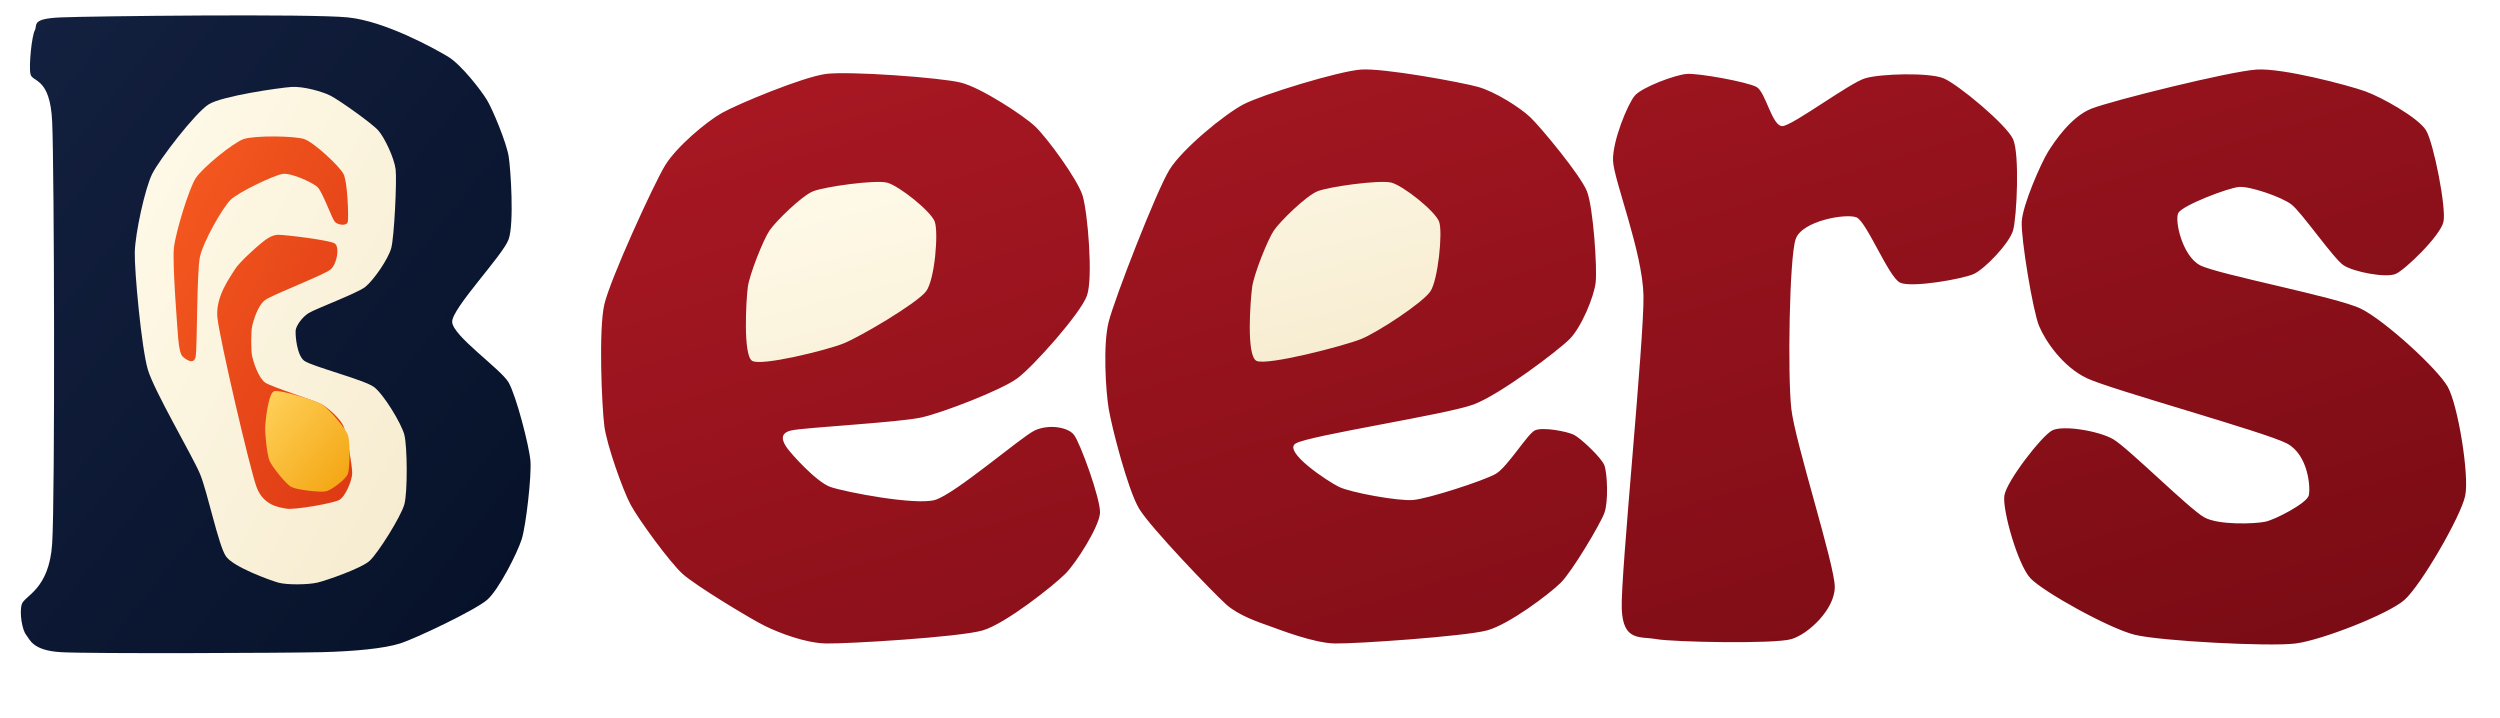
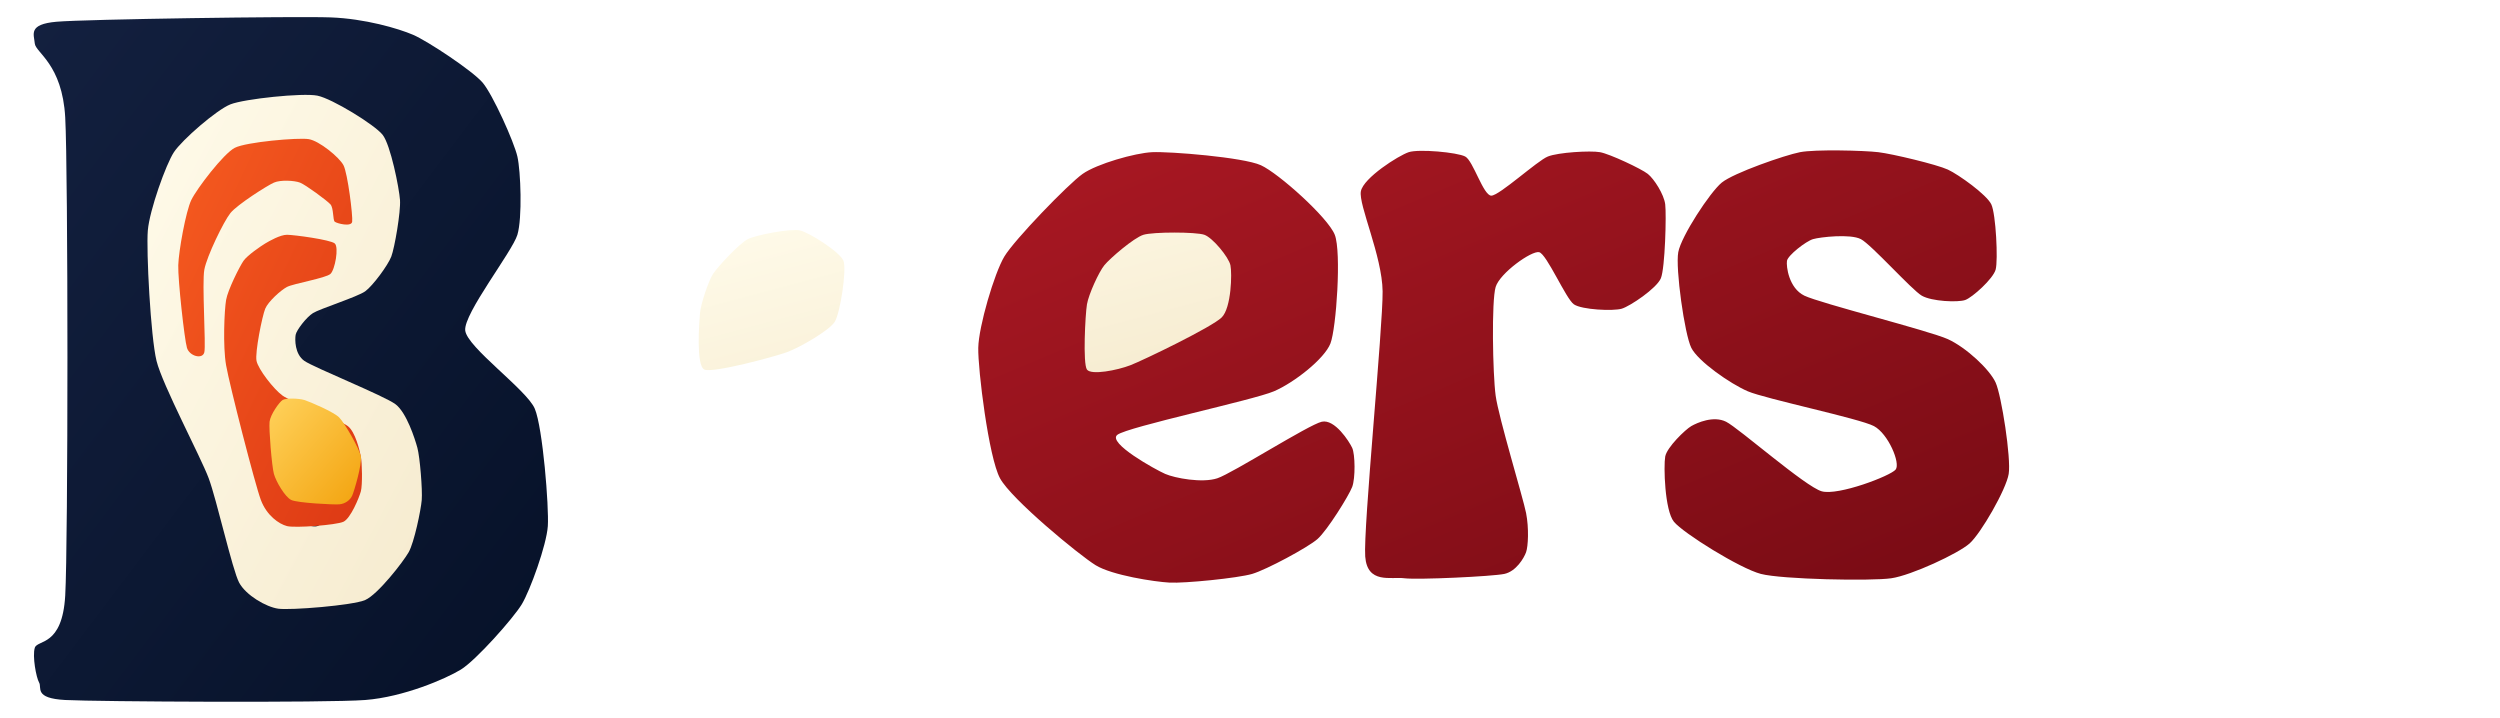
<svg xmlns="http://www.w3.org/2000/svg" viewBox="0 0 575 165" role="img" aria-labelledby="title">
  <defs>
    <linearGradient id="navy" x1="0" y1="0" x2="1" y2="1">
      <stop offset="0" stop-color="#13203F" />
      <stop offset="1" stop-color="#061128" />
    </linearGradient>
    <linearGradient id="cream" x1="0" y1="0" x2="1" y2="1">
      <stop offset="0" stop-color="#FFFBEA" />
      <stop offset="1" stop-color="#F6EBCF" />
    </linearGradient>
    <linearGradient id="orange" x1="0" y1="0" x2="1" y2="1">
      <stop offset="0" stop-color="#F65B20" />
      <stop offset="1" stop-color="#DD3914" />
    </linearGradient>
    <linearGradient id="yellow" x1="0" y1="0" x2="1" y2="1">
      <stop offset="0" stop-color="#FFD25C" />
      <stop offset="1" stop-color="#F3A30E" />
    </linearGradient>
    <linearGradient id="red" x1="0" y1="0" x2="1" y2="1">
      <stop offset="0" stop-color="#AA1823" />
      <stop offset="1" stop-color="#780B14" />
    </linearGradient>
  </defs>
-   <path d="M5 139 C5.58 136.97 11.32 135.73 12 125 C12.68 114.27 12.48 38.44 12 28 C11.52 17.56 7.39 19.03 7 17 C6.61 14.97 7.32 8.26 8 7 C8.68 5.74 7.04 4.29 14 4 C20.96 3.71 71.4 3.13 80 4 C88.6 4.87 99.91 11.16 103 13 C106.09 14.84 110.65 20.78 112 23 C113.35 25.22 116.52 32.91 117 36 C117.48 39.09 118.26 51.33 117 55 C115.74 58.67 104 70.81 104 74 C104 77.19 115.26 84.91 117 88 C118.74 91.09 121.71 102.52 122 106 C122.29 109.48 120.97 120.91 120 124 C119.03 127.09 114.71 135.68 112 138 C109.29 140.32 95.67 146.84 92 148 C88.33 149.16 81.54 149.81 74 150 C66.46 150.19 20.57 150.39 14 150 C7.43 149.61 6.87 147.06 6 146 C5.13 144.94 4.42 141.03 5 139 Z" fill="url(#navy)" fill-rule="evenodd" />
-   <path d="M42 58 C41.61 60.61 42.61 70.58 43 70 C43.39 69.42 44.74 54.9 46 52 C47.26 49.1 53.58 41.26 56 40 C58.42 38.74 69.07 38.81 71 39 C72.93 39.19 75.52 41.42 76 42 C76.48 42.58 75.9 45.1 76 45 C76.1 44.9 77.68 42.06 77 41 C76.32 39.94 70.84 34.68 69 34 C67.16 33.32 60.13 33.13 58 34 C55.87 34.87 48.55 40.68 47 43 C45.45 45.32 42.39 55.39 42 58 Z M52 74 C52.39 78.74 59.45 106.04 61 110 C62.55 113.96 66.65 114.61 68 115 C69.35 115.39 73.94 114.77 75 114 C76.06 113.23 78.81 108.35 79 107 C79.19 105.65 77.68 101.16 77 100 C76.32 98.84 73.45 95.77 72 95 C70.55 94.23 63.55 93.06 62 92 C60.45 90.94 56.39 86.22 56 84 C55.61 81.78 56.16 71.51 58 69 C59.84 66.49 74.23 59.26 75 58 C75.77 56.74 67.74 55.71 66 56 C64.26 56.29 58.35 59.26 57 61 C55.65 62.74 51.61 69.26 52 74 Z M31 58 C31.1 53.65 33.36 43.29 35 40 C36.64 36.71 44.91 25.93 48 24 C51.09 22.07 64.29 20.19 67 20 C69.71 19.81 74.07 21.03 76 22 C77.93 22.97 85.55 28.36 87 30 C88.45 31.64 90.71 36.39 91 39 C91.29 41.61 90.68 54.39 90 57 C89.32 59.61 85.84 64.55 84 66 C82.16 67.45 72.55 71.03 71 72 C69.45 72.97 68.1 74.94 68 76 C67.9 77.06 68.26 81.74 70 83 C71.74 84.26 83.78 87.36 86 89 C88.22 90.64 92.32 97.39 93 100 C93.68 102.61 93.77 113.2 93 116 C92.23 118.8 86.93 127.26 85 129 C83.07 130.74 75.03 133.52 73 134 C70.97 134.48 66.03 134.58 64 134 C61.97 133.42 53.74 130.42 52 128 C50.26 125.58 47.74 113.16 46 109 C44.26 104.84 35.45 89.93 34 85 C32.55 80.07 30.9 62.35 31 58 Z" fill="url(#cream)" fill-rule="evenodd" />
-   <path d="M40 57 C40.39 53.42 43.45 43.42 45 41 C46.55 38.58 53.58 32.87 56 32 C58.42 31.13 67.78 31.23 70 32 C72.22 32.77 78.03 38.16 79 40 C79.97 41.84 80.19 49.94 80 51 C79.81 52.06 77.68 51.77 77 51 C76.32 50.23 74.16 44.06 73 43 C71.84 41.94 66.93 39.71 65 40 C63.07 40.29 54.84 44.16 53 46 C51.16 47.84 46.77 55.52 46 59 C45.23 62.48 45.39 79.78 45 82 C44.61 84.22 42.39 82.39 42 82 C41.61 81.61 41.19 80.42 41 78 C40.81 75.58 39.61 60.58 40 57 Z M50 73 C49.52 68.17 53.03 63.64 54 62 C54.97 60.36 59.03 56.77 60 56 C60.97 55.23 62.36 54 64 54 C65.64 54 75.84 55.23 77 56 C78.16 56.77 77.55 60.74 76 62 C74.45 63.26 62.74 67.74 61 69 C59.26 70.26 58.29 73.74 58 75 C57.71 76.26 57.71 80.74 58 82 C58.29 83.26 59.45 86.94 61 88 C62.55 89.06 72.26 92.03 74 93 C75.74 93.97 78.32 96.45 79 98 C79.68 99.55 81.1 107.36 81 109 C80.9 110.64 79.45 114.23 78 115 C76.55 115.77 67.84 117.29 66 117 C64.16 116.71 60.55 116.25 59 112 C57.45 107.75 50.48 77.83 50 73 Z" fill="url(#orange)" fill-rule="evenodd" />
-   <path d="M61 98 C61.1 96.45 61.74 90.48 63 90 C64.26 89.52 72.36 92.03 74 93 C75.64 93.97 79.42 98.45 80 100 C80.58 101.55 80.48 107.74 80 109 C79.52 110.26 76.26 112.71 75 113 C73.74 113.29 68.26 112.68 67 112 C65.74 111.32 62.58 107.35 62 106 C61.42 104.65 60.9 99.55 61 98 Z" fill="url(#yellow)" fill-rule="evenodd" />
-   <path d="M174 100 C175.35 94.2 185.39 72.25 188 68 C190.61 63.75 197.42 58.03 201 56 C204.58 53.97 219.68 47.68 225 47 C230.32 46.32 251.36 47.84 256 49 C260.64 50.16 270.29 56.49 273 59 C275.71 61.51 282.84 71.23 284 75 C285.16 78.77 286.45 93.94 285 98 C283.55 102.06 272.67 114.29 269 117 C265.33 119.71 252.03 124.84 247 126 C241.97 127.16 220 128.32 217 129 C214 129.68 215.13 131.74 216 133 C216.87 134.26 222.71 140.84 226 142 C229.29 143.16 245.46 146.26 250 145 C254.54 143.74 269.91 130.45 273 129 C276.09 127.55 280.55 128.16 282 130 C283.45 131.84 288.19 144.91 288 148 C287.81 151.09 282.61 159.39 280 162 C277.39 164.61 266.32 173.45 261 175 C255.68 176.55 229.83 178.1 225 178 C220.17 177.9 214.19 175.55 211 174 C207.81 172.45 195 164.71 192 162 C189 159.29 181.74 149.29 180 146 C178.26 142.71 174.58 132.45 174 128 C173.42 123.55 172.65 105.8 174 100 Z M496 144 C496.48 140.71 504.58 130.26 507 129 C509.42 127.74 517.62 129.07 521 131 C524.38 132.93 538.62 147.16 542 149 C545.38 150.84 553.68 150.48 556 150 C558.32 149.52 565.52 145.74 566 144 C566.48 142.26 565.93 134.61 561 132 C556.07 129.39 520.51 119.61 515 117 C509.49 114.39 505.45 108.48 504 105 C502.55 101.52 499.81 84.87 500 81 C500.19 77.13 504.45 67.51 506 65 C507.55 62.49 511.36 56.84 516 55 C520.64 53.16 547.91 46.39 554 46 C560.09 45.61 575.23 49.65 579 51 C582.77 52.35 591.26 57.1 593 60 C594.74 62.9 597.68 77.81 597 81 C596.32 84.19 588.22 92.03 586 93 C583.78 93.97 576.32 92.55 574 91 C571.68 89.45 564.32 78.74 562 77 C559.68 75.26 552.51 72.81 550 73 C547.49 73.19 536.87 77.26 536 79 C535.13 80.74 536.94 88.87 541 91 C545.06 93.13 572.49 98.29 578 101 C583.51 103.71 595.68 114.84 598 119 C600.32 123.16 602.97 139.26 602 144 C601.03 148.74 591.77 164.71 588 168 C584.23 171.29 568.99 177.23 563 178 C557.01 178.77 531.9 177.45 526 176 C520.1 174.55 504.9 166.09 502 163 C499.1 159.91 495.52 147.29 496 144 Z M406 67 C405.81 62.55 409.36 53.93 411 52 C412.64 50.07 420.29 47.19 423 47 C425.71 46.81 436.87 48.84 439 50 C441.13 51.16 442.58 59.19 445 59 C447.42 58.81 460.42 49.06 464 48 C467.58 46.94 478.71 46.65 482 48 C485.29 49.35 496.45 58.62 498 62 C499.55 65.38 498.87 80 498 83 C497.13 86 491.51 91.84 489 93 C486.49 94.16 474.61 96.26 472 95 C469.39 93.74 464.32 80.97 462 80 C459.68 79.03 449.45 80.75 448 85 C446.55 89.25 446.13 116.27 447 124 C447.87 131.73 457 159.88 457 165 C457 170.12 450.96 175.84 447 177 C443.04 178.16 419.77 177.68 416 177 C412.23 176.32 408.29 177.64 408 170 C407.71 162.36 413.19 107.96 413 98 C412.81 88.04 406.19 71.45 406 67 Z M290 104 C291.35 98.68 301 73.83 304 69 C307 64.17 316.75 56.22 321 54 C325.25 51.78 342.78 46.39 348 46 C353.22 45.61 371.23 48.94 375 50 C378.77 51.06 384.58 54.68 387 57 C389.42 59.32 398.55 70.33 400 74 C401.45 77.67 402.39 91.71 402 95 C401.61 98.29 398.71 105.29 396 108 C393.29 110.71 380.09 120.68 374 123 C367.91 125.32 336 130.16 333 132 C330 133.84 340.39 140.74 343 142 C345.61 143.26 356.52 145.29 360 145 C363.48 144.71 376.29 140.55 379 139 C381.71 137.45 386.26 129.87 388 129 C389.74 128.13 395.45 129.23 397 130 C398.55 130.77 403.32 135.26 404 137 C404.68 138.74 404.97 145.39 404 148 C403.03 150.61 396.61 161.39 394 164 C391.39 166.61 382.03 173.65 377 175 C371.97 176.35 346.83 178.1 342 178 C337.17 177.9 329.42 174.87 327 174 C324.58 173.13 319.9 171.61 317 169 C314.1 166.39 299.61 151.35 297 147 C294.39 142.65 290.68 128.16 290 124 C289.32 119.84 288.65 109.32 290 104 Z" fill="url(#red)" fill-rule="evenodd" transform="translate(-35 -30)" />
-   <path d="M207 96 C207.39 93.1 210.55 85.13 212 83 C213.45 80.87 219.39 75.06 222 74 C224.61 72.94 236.29 71.32 239 72 C241.71 72.68 249.13 78.58 250 81 C250.87 83.42 250.03 94.29 248 97 C245.97 99.71 232.87 107.45 229 109 C225.13 110.55 210.13 114.26 208 113 C205.87 111.74 206.61 98.9 207 96 Z M323 96 C323.39 93.1 326.55 85.13 328 83 C329.45 80.87 335.39 75.06 338 74 C340.61 72.94 352.29 71.32 355 72 C357.71 72.68 365.13 78.58 366 81 C366.87 83.42 365.74 94.39 364 97 C362.26 99.61 351.87 106.45 348 108 C344.13 109.55 326.42 114.16 324 113 C321.58 111.84 322.61 98.9 323 96 Z" fill="url(#cream)" fill-rule="evenodd" transform="translate(-35 -30)" />
+   <path d="M8 10 C7.81 7.87 6.43 5.58 13 5 C19.57 4.42 68.07 3.71 76 4 C83.93 4.29 91.62 6.55 95 8 C98.38 9.45 108.68 16.29 111 19 C113.32 21.71 118.23 32.62 119 36 C119.77 39.38 120.16 50.13 119 54 C117.84 57.87 106.61 72.13 107 76 C107.39 79.87 121.16 89.65 123 94 C124.84 98.35 126.29 116.65 126 121 C125.71 125.35 121.93 135.81 120 139 C118.07 142.19 109.48 151.87 106 154 C102.52 156.13 92.8 160.32 84 161 C75.2 161.68 22.25 161.39 15 161 C7.75 160.61 9.68 158.16 9 157 C8.32 155.84 7.42 150.93 8 149 C8.58 147.07 14.32 148.79 15 137 C15.68 125.21 15.68 39.28 15 27 C14.32 14.72 8.19 12.13 8 10 Z" fill="url(#navy)" fill-rule="evenodd" />
+   <path d="M54 70 C53.61 72.03 53.32 78.04 54 82 C54.68 85.96 59.94 107.52 61 111 C62.06 114.48 63.84 117.03 65 118 C66.16 118.97 71.36 121.58 73 121 C74.64 120.42 81.32 113.74 82 112 C82.68 110.26 80.58 104.35 80 103 C79.42 101.65 78.03 99.35 76 98 C73.97 96.65 60.84 91.32 59 89 C57.16 86.68 56.52 76.42 57 74 C57.48 71.58 62.36 65.26 64 64 C65.64 62.74 72.94 61.58 74 61 C75.06 60.42 75.68 58.58 75 58 C74.32 57.42 68.64 54.71 67 55 C65.36 55.29 59.26 59.55 58 61 C56.74 62.45 54.39 67.97 54 70 Z M34 53 C34.39 48.36 38.16 37.8 40 35 C41.84 32.2 49.81 25.26 53 24 C56.19 22.74 69.62 21.32 73 22 C76.38 22.68 86.16 28.68 88 31 C89.84 33.32 91.81 43.29 92 46 C92.19 48.71 90.77 56.97 90 59 C89.23 61.03 85.74 65.74 84 67 C82.26 68.26 73.55 71.03 72 72 C70.45 72.97 68.19 75.94 68 77 C67.81 78.06 67.78 81.45 70 83 C72.22 84.55 88.49 91.07 91 93 C93.51 94.93 95.42 100.87 96 103 C96.58 105.13 97.19 112.68 97 115 C96.81 117.32 95.26 124.78 94 127 C92.74 129.22 86.9 136.74 84 138 C81.1 139.26 66.8 140.39 64 140 C61.2 139.61 56.55 136.9 55 134 C53.45 131.1 49.84 114.93 48 110 C46.16 105.07 37.35 88.51 36 83 C34.65 77.49 33.61 57.64 34 53 Z M42 61 C41.81 61.68 41.61 66.55 42 68 C42.39 69.45 45.71 76.77 46 76 C46.29 75.23 44.23 63.09 45 60 C45.77 56.91 52.36 45.93 54 44 C55.64 42.07 60.36 40.39 62 40 C63.64 39.61 69.36 39.23 71 40 C72.64 40.77 78.13 47.52 79 48 C79.87 48.48 80.68 46.26 80 45 C79.32 43.74 73.93 36.06 72 35 C70.07 33.94 62.13 33.52 60 34 C57.87 34.48 51.55 38.07 50 40 C48.45 41.93 44.58 51.97 44 54 C43.42 56.03 44.19 60.32 44 61 C43.81 61.68 42.19 60.32 42 61 Z" fill="url(#cream)" fill-rule="evenodd" />
+   <path d="M41 61 C41.1 57.71 42.74 48.61 44 46 C45.26 43.39 51.39 35.35 54 34 C56.61 32.65 68.58 31.61 71 32 C73.42 32.39 78.03 36.16 79 38 C79.97 39.84 81.19 49.74 81 51 C80.81 52.26 77.48 51.39 77 51 C76.52 50.61 76.77 47.87 76 47 C75.23 46.13 70.26 42.48 69 42 C67.74 41.52 64.55 41.32 63 42 C61.45 42.68 54.55 47.07 53 49 C51.45 50.93 47.58 58.91 47 62 C46.42 65.09 47.39 79.26 47 81 C46.61 82.74 43.58 81.93 43 80 C42.42 78.07 40.9 64.29 41 61 Z M52 69 C52.39 66.68 55.13 61.26 56 60 C56.87 58.74 60.03 56.58 61 56 C61.97 55.42 64.45 54 66 54 C67.55 54 76.03 55.13 77 56 C77.97 56.87 77.06 62.03 76 63 C74.94 63.97 67.45 65.23 66 66 C64.55 66.77 61.68 69.36 61 71 C60.32 72.64 58.61 81.07 59 83 C59.39 84.93 62.97 89.55 65 91 C67.03 92.45 78.26 96.65 80 98 C81.74 99.35 82.71 103.55 83 105 C83.29 106.45 83.39 111.55 83 113 C82.61 114.45 80.64 119.23 79 120 C77.36 120.77 67.84 121.48 66 121 C64.16 120.52 61.35 118.58 60 115 C58.65 111.42 52.77 88.45 52 84 C51.23 79.55 51.61 71.32 52 69 Z" fill="url(#orange)" fill-rule="evenodd" />
+   <path d="M62 97 C62.19 95.36 64.23 92.48 65 92 C65.77 91.52 68.74 91.61 70 92 C71.26 92.39 76.74 94.74 78 96 C79.26 97.26 82.71 103.26 83 105 C83.29 106.74 81.48 112.94 81 114 C80.52 115.06 79.35 115.9 78 116 C76.65 116.1 68.45 115.68 67 115 C65.55 114.32 63.48 110.74 63 109 C62.52 107.26 61.81 98.64 62 97 Z" fill="url(#yellow)" fill-rule="evenodd" />
+   <path d="M498 125 C498.39 122.87 502.65 118.77 504 118 C505.35 117.23 509.1 115.55 512 117 C514.9 118.45 530.23 131.94 534 133 C537.77 134.06 549.84 129.45 551 128 C552.16 126.55 549.29 119.74 546 118 C542.71 116.26 521.06 111.74 517 110 C512.94 108.26 505.55 103.09 504 100 C502.45 96.91 500.32 81.67 501 78 C501.68 74.33 508.29 64.22 511 62 C513.71 59.78 525.52 55.68 529 55 C532.48 54.32 543.71 54.61 547 55 C550.29 55.39 560.49 57.84 563 59 C565.51 60.16 571.94 64.78 573 67 C574.06 69.22 574.58 79.87 574 82 C573.42 84.13 568.64 88.42 567 89 C565.36 89.58 559.32 89.35 557 88 C554.68 86.65 545.42 76.26 543 75 C540.58 73.74 533.64 74.52 532 75 C530.36 75.48 526.19 78.74 526 80 C525.81 81.26 526.42 86.26 530 88 C533.58 89.74 558.75 96.07 563 98 C567.25 99.93 572.65 105 574 108 C575.35 111 577.58 125.42 577 129 C576.42 132.58 570.61 142.68 568 145 C565.39 147.32 554.64 152.32 550 153 C545.36 153.68 524.83 153.26 520 152 C515.17 150.74 502.13 142.61 500 140 C497.87 137.39 497.61 127.13 498 125 Z M340 100 C340.1 95.07 343.68 82.87 346 79 C348.32 75.13 360.71 62.32 364 60 C367.29 57.68 376.04 55.19 380 55 C383.96 54.81 400.94 56.16 405 58 C409.06 59.84 420.45 70.04 422 74 C423.55 77.96 422.35 95.52 421 99 C419.65 102.48 412.74 107.97 408 110 C403.26 112.03 374.42 118.16 372 120 C369.58 121.84 380.78 128.03 383 129 C385.22 129.97 391.52 131.16 395 130 C398.48 128.84 416 117.68 419 117 C422 116.32 425.32 121.55 426 123 C426.68 124.45 426.77 129.97 426 132 C425.23 134.03 420.22 142.07 418 144 C415.78 145.93 406.29 151.03 403 152 C399.71 152.97 387.48 154.19 384 154 C380.52 153.81 370.77 152.32 367 150 C363.23 147.68 347.61 134.83 345 130 C342.39 125.17 339.9 104.93 340 100 Z M428 64 C428.58 60.91 436.68 55.77 439 55 C441.32 54.23 450.16 55.03 452 56 C453.84 56.97 456.16 65 458 65 C459.84 65 468.58 56.97 471 56 C473.42 55.03 480.78 54.61 483 55 C485.22 55.39 492.55 58.84 494 60 C495.45 61.16 497.71 64.68 498 67 C498.29 69.32 497.97 81.68 497 84 C496.03 86.32 489.93 90.42 488 91 C486.07 91.58 478.84 91.26 477 90 C475.16 88.74 470.74 78.39 469 78 C467.26 77.61 459.97 82.81 459 86 C458.03 89.19 458.32 105.97 459 111 C459.68 116.03 465.32 134.52 466 138 C466.68 141.48 466.48 145.65 466 147 C465.52 148.35 463.71 151.42 461 152 C458.29 152.58 441.09 153.39 438 153 C434.91 152.61 429.48 154.38 429 148 C428.52 141.62 433.1 95.12 433 87 C432.9 78.88 427.42 67.09 428 64 Z" fill="url(#red)" fill-rule="evenodd" transform="translate(-115 -20)" />
+   <path d="M276 92 C276.19 89.87 277.94 84.64 279 83 C280.06 81.36 285.07 75.97 287 75 C288.93 74.03 296.87 72.52 299 73 C301.13 73.48 308.23 77.97 309 80 C309.77 82.03 308.26 91.97 307 94 C305.74 96.03 298.9 99.94 296 101 C293.1 102.06 278.93 105.87 277 105 C275.07 104.13 275.81 94.13 276 92 Z M365 90 C365.39 87.68 367.74 82.55 369 81 C370.26 79.45 375.78 74.68 378 74 C380.22 73.32 390.07 73.32 392 74 C393.93 74.68 397.61 79.16 398 81 C398.39 82.84 398.22 90.78 396 93 C393.78 95.22 378 102.84 375 104 C372 105.16 365.97 106.35 365 105 C364.03 103.65 364.61 92.32 365 90 Z" fill="url(#cream)" fill-rule="evenodd" transform="translate(-115 -20)" />
</svg>
